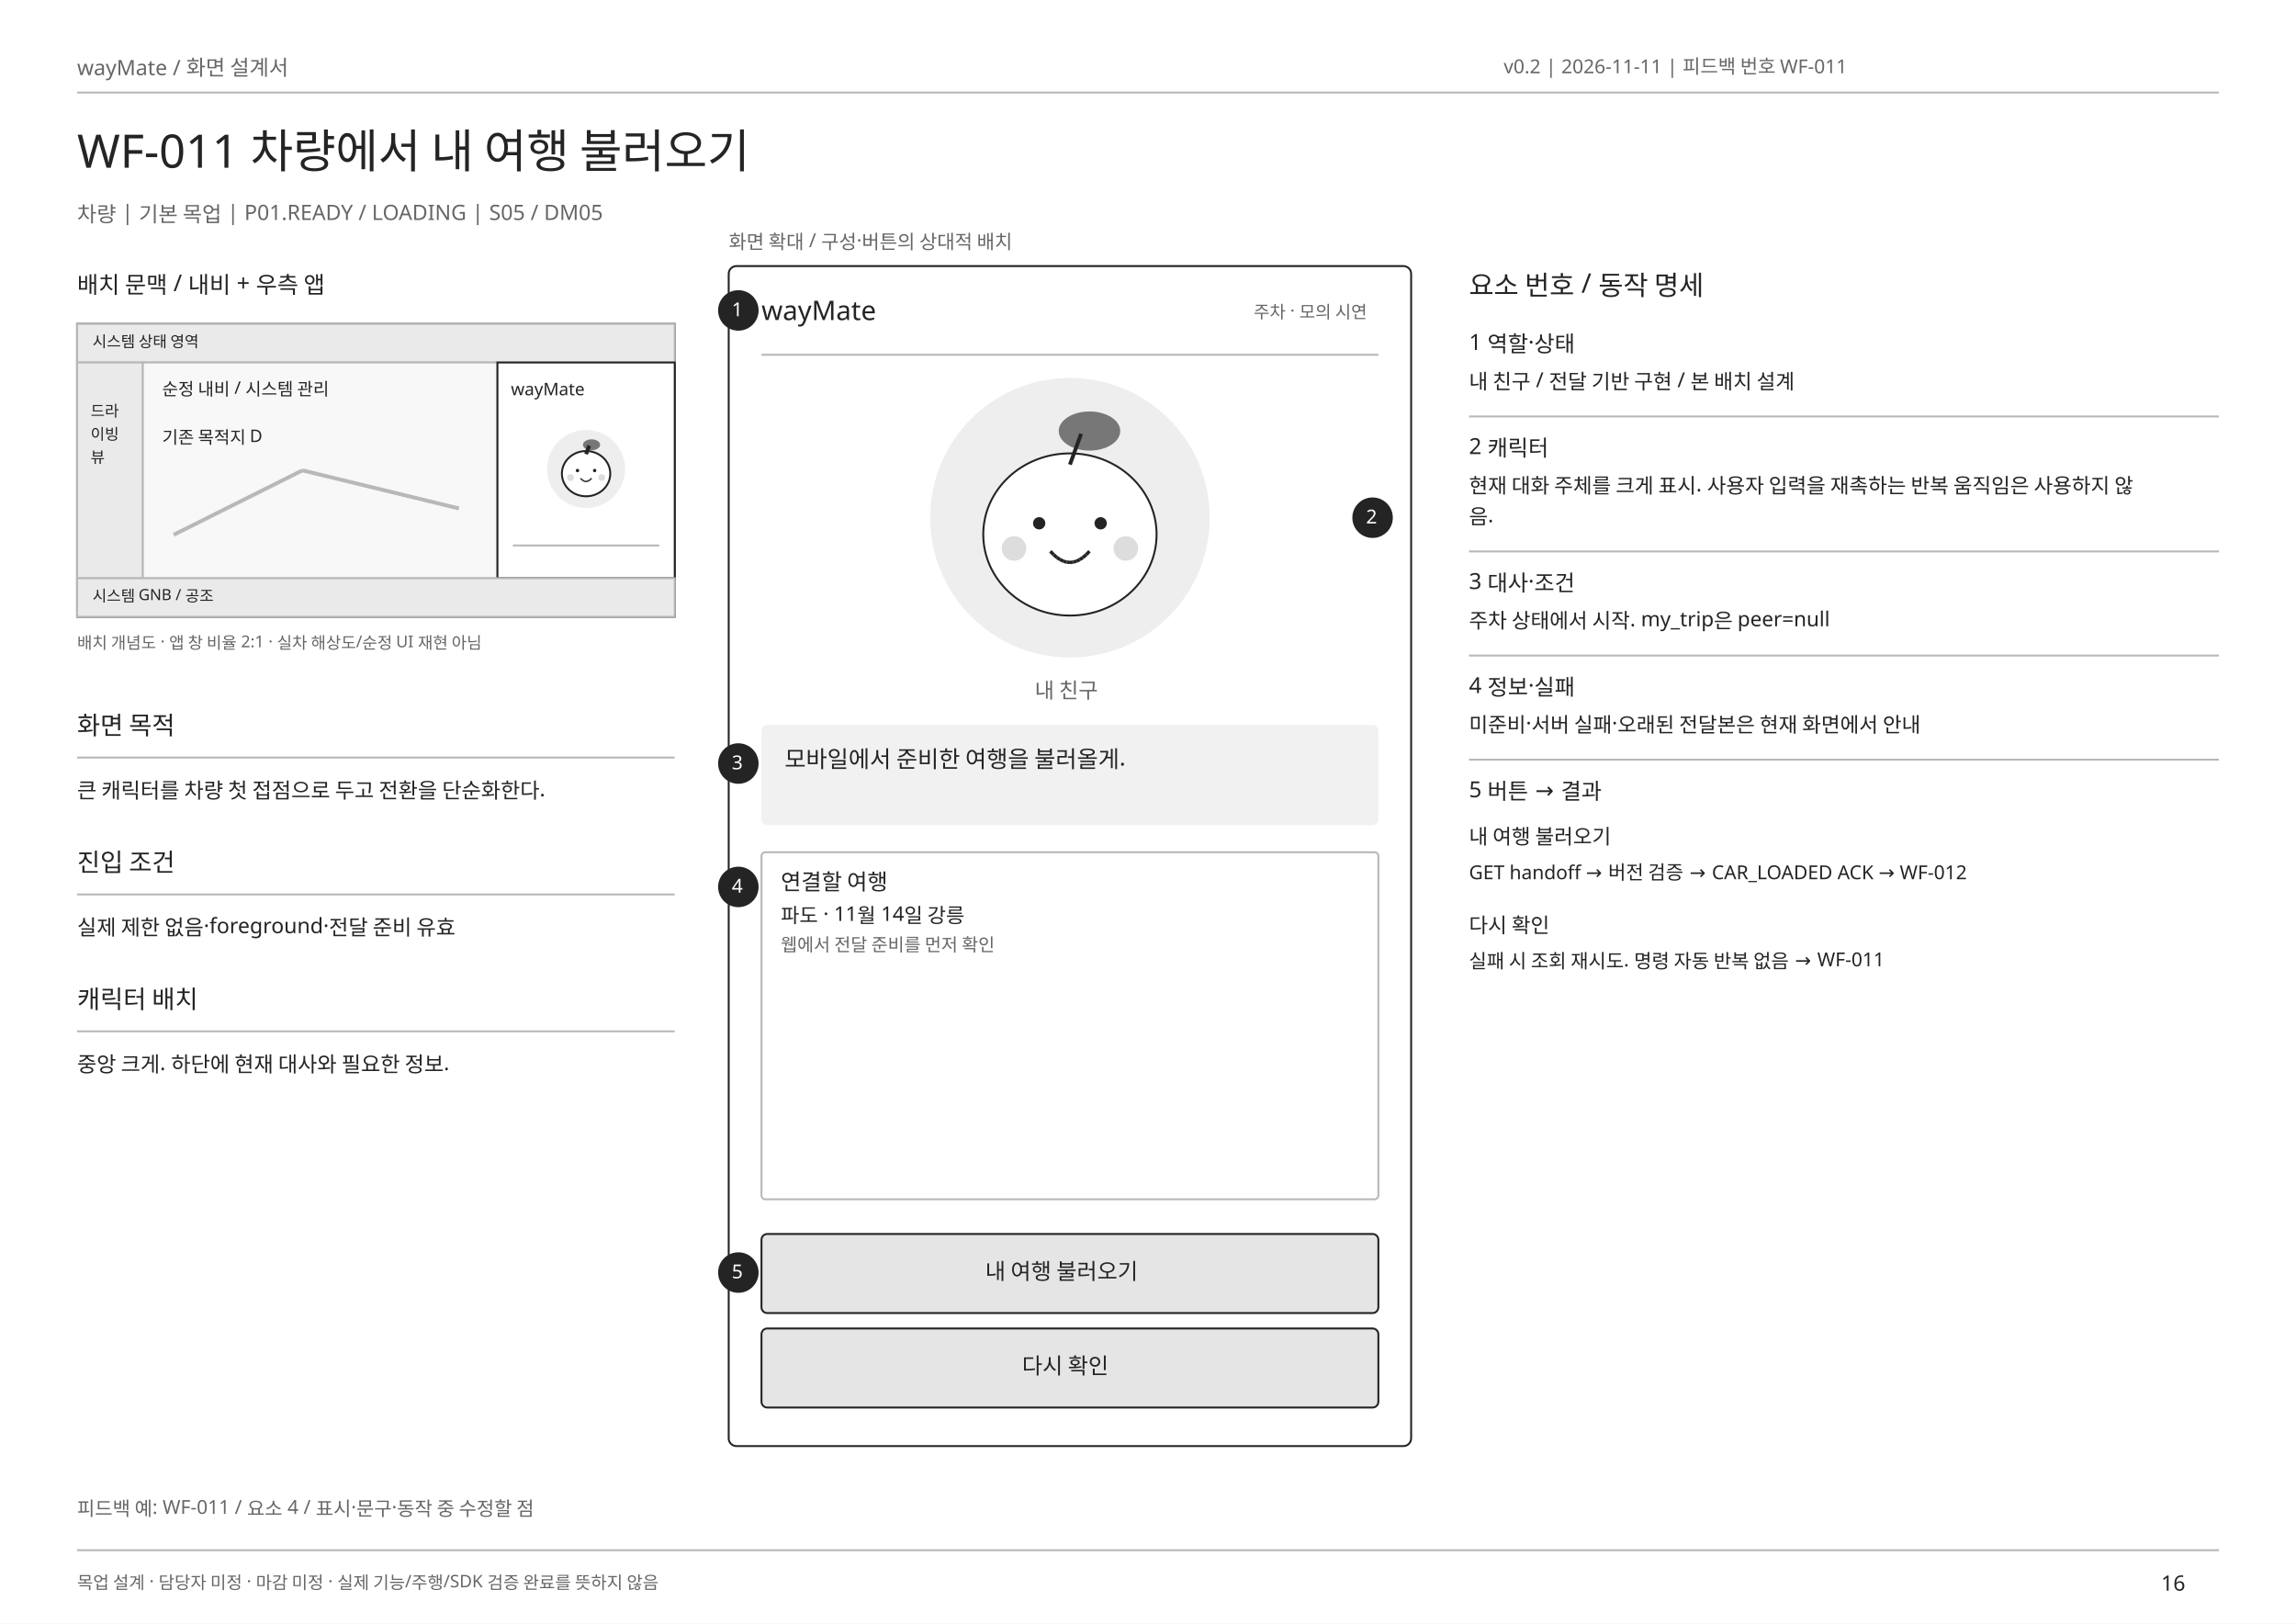
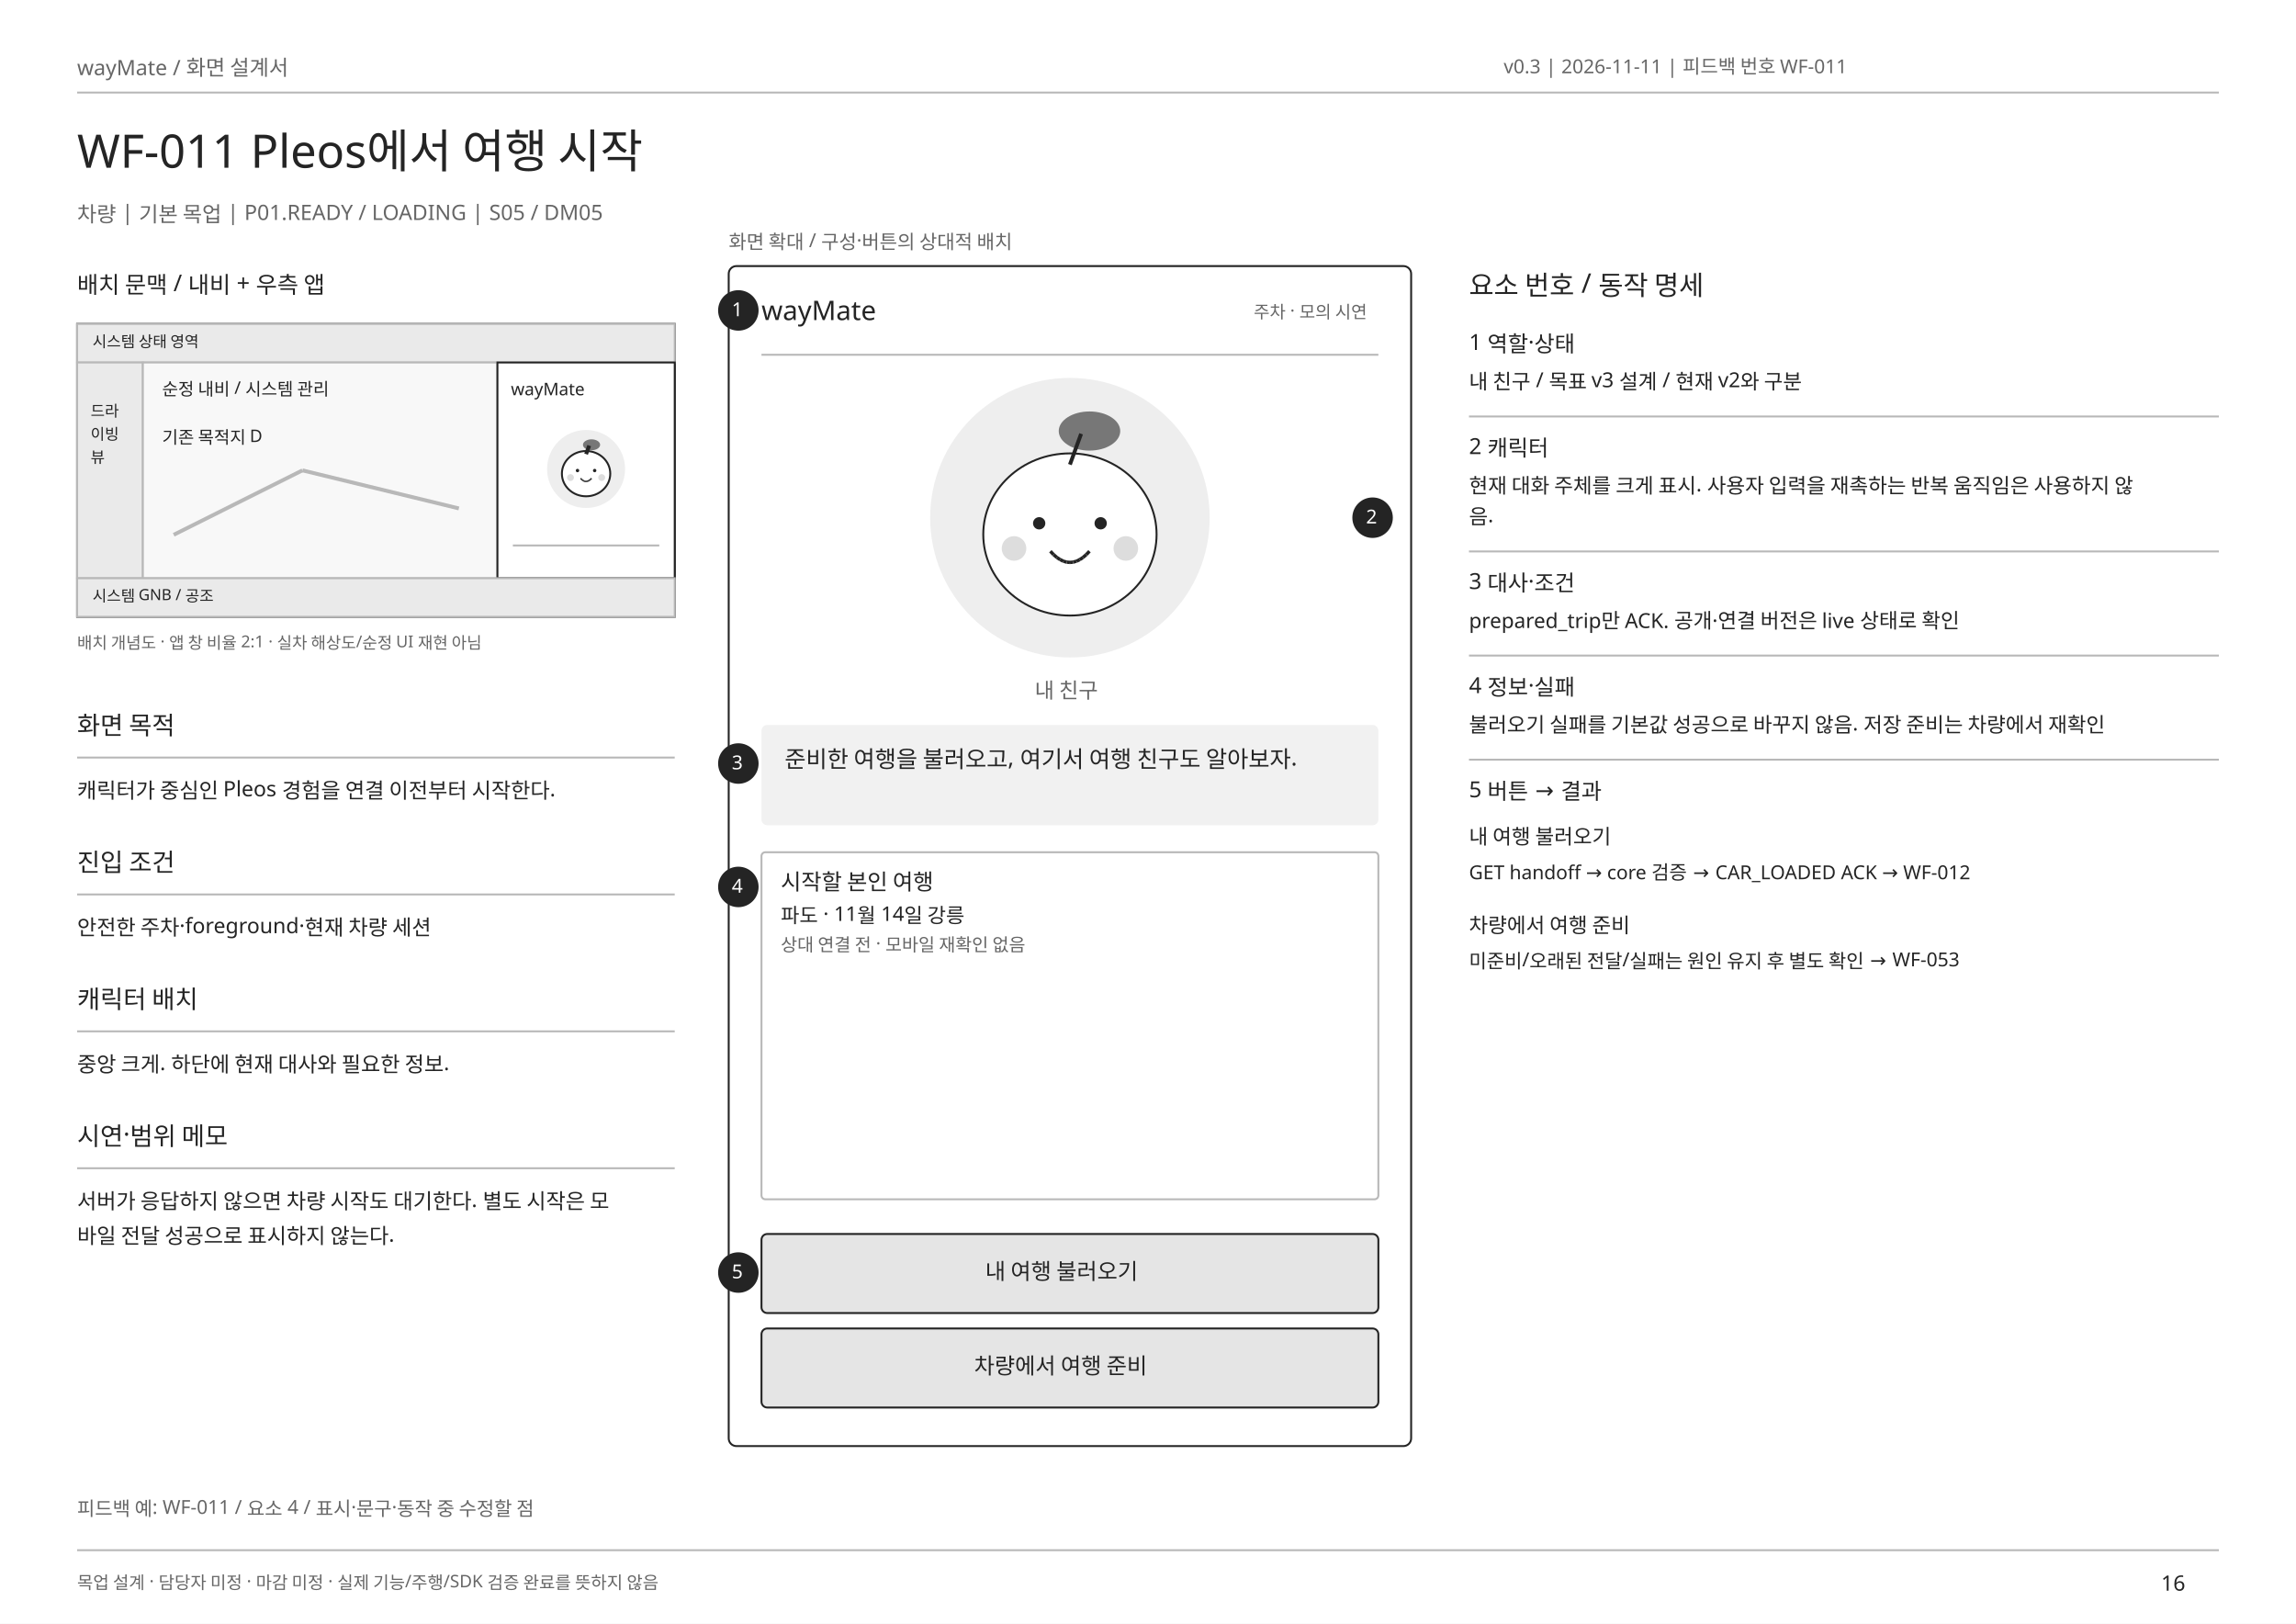
<svg xmlns="http://www.w3.org/2000/svg" width="1191" height="842" viewBox="0 0 1191 842" role="img" aria-labelledby="title desc">
  <rect width="1191" height="842" fill="white" />
  <rect x="0" y="0" width="1191" height="842" rx="0" fill="#FFFFFF" stroke="none" stroke-width="1" />
  <text x="40" y="39.0" font-family="AppleGothic,Apple SD Gothic Neo,Malgun Gothic,sans-serif" font-size="11" fill="#666666">wayMate / 화면 설계서</text>
-   <text x="780" y="38.0" font-family="AppleGothic,Apple SD Gothic Neo,Malgun Gothic,sans-serif" font-size="10" fill="#666666">v0.2  |  2026-11-11  |  피드백 번호 WF-011</text>
+   <text x="780" y="38.0" font-family="AppleGothic,Apple SD Gothic Neo,Malgun Gothic,sans-serif" font-size="10" fill="#666666">v0.3  |  2026-11-11  |  피드백 번호 WF-011</text>
  <line x1="40" y1="48" x2="1151" y2="48" stroke="#B8B8B8" stroke-width="1" />
-   <text x="40" y="87.0" font-family="AppleGothic,Apple SD Gothic Neo,Malgun Gothic,sans-serif" font-size="24" fill="#242424">WF-011  차량에서 내 여행 불러오기</text>
+   <text x="40" y="87.0" font-family="AppleGothic,Apple SD Gothic Neo,Malgun Gothic,sans-serif" font-size="24" fill="#242424">WF-011  Pleos에서 여행 시작</text>
  <line x1="40" y1="804" x2="1151" y2="804" stroke="#B8B8B8" stroke-width="1" />
  <text x="40" y="824.0" font-family="AppleGothic,Apple SD Gothic Neo,Malgun Gothic,sans-serif" font-size="9" fill="#666666">목업 설계 · 담당자 미정 · 마감 미정 · 실제 기능/주행/SDK 검증 완료를 뜻하지 않음</text>
  <text x="1121" y="825.0" font-family="AppleGothic,Apple SD Gothic Neo,Malgun Gothic,sans-serif" font-size="11" fill="#242424">16</text>
  <text x="40" y="115.0" font-family="AppleGothic,Apple SD Gothic Neo,Malgun Gothic,sans-serif" font-size="11" fill="#666666">차량  |  기본 목업  |  P01.READY / LOADING  |  S05 / DM05</text>
  <text x="40" y="152.0" font-family="AppleGothic,Apple SD Gothic Neo,Malgun Gothic,sans-serif" font-size="12" fill="#242424">배치 문맥 / 내비 + 우측 앱</text>
  <rect x="40" y="168" width="310" height="151.9" rx="0" fill="#FAFAFA" stroke="#242424" stroke-width="1" />
  <rect x="40" y="168" width="310" height="20" rx="0" fill="#EAEAEA" stroke="#B8B8B8" stroke-width="1" />
  <text x="48" y="180.0" font-family="AppleGothic,Apple SD Gothic Neo,Malgun Gothic,sans-serif" font-size="8" fill="#242424">시스템 상태 영역</text>
  <rect x="40" y="188" width="34.1" height="111.9" rx="0" fill="#EAEAEA" stroke="#B8B8B8" stroke-width="1" />
  <text x="47" y="216.0" font-family="AppleGothic,Apple SD Gothic Neo,Malgun Gothic,sans-serif" font-size="8" fill="#242424">드라</text>
  <text x="47" y="228.0" font-family="AppleGothic,Apple SD Gothic Neo,Malgun Gothic,sans-serif" font-size="8" fill="#242424">이빙</text>
  <text x="47" y="240.0" font-family="AppleGothic,Apple SD Gothic Neo,Malgun Gothic,sans-serif" font-size="8" fill="#242424">뷰</text>
  <rect x="74.1" y="188" width="183.933" height="111.9" rx="0" fill="#F8F8F8" stroke="#B8B8B8" stroke-width="1" />
  <text x="84.1" y="205.0" font-family="AppleGothic,Apple SD Gothic Neo,Malgun Gothic,sans-serif" font-size="9" fill="#242424">순정 내비 / 시스템 관리</text>
  <text x="84.1" y="230.0" font-family="AppleGothic,Apple SD Gothic Neo,Malgun Gothic,sans-serif" font-size="9" fill="#242424">기존 목적지 D</text>
  <line x1="90.1" y1="277.368" x2="156.87" y2="243.95" stroke="#B8B8B8" stroke-width="2" />
  <line x1="156.87" y1="243.95" x2="238.033" y2="263.697" stroke="#B8B8B8" stroke-width="2" />
  <rect x="258.033" y="188" width="91.967" height="111.9" rx="0" fill="#FFFFFF" stroke="#242424" stroke-width="1" />
  <text x="265.033" y="205.0" font-family="AppleGothic,Apple SD Gothic Neo,Malgun Gothic,sans-serif" font-size="9" fill="#242424">wayMate</text>
  <ellipse cx="304.017" cy="243.233" rx="20.233" ry="20.233" fill="#EEEEEE" stroke="none" />
  <ellipse cx="304.017" cy="245.661" rx="12.544" ry="11.735" fill="#FFFFFF" stroke="#242424" />
  <ellipse cx="306.849" cy="230.688" rx="4.451" ry="2.833" fill="#777777" stroke="none" />
  <line x1="304.017" y1="235.544" x2="305.635" y2="231.093" stroke="#242424" stroke-width="2" />
  <ellipse cx="299.565" cy="244.042" rx="0.89" ry="0.89" fill="#242424" stroke="none" />
  <ellipse cx="308.468" cy="244.042" rx="0.89" ry="0.89" fill="#242424" stroke="none" />
  <ellipse cx="295.924" cy="247.684" rx="1.78" ry="1.78" fill="#DDDDDD" stroke="none" />
  <ellipse cx="312.11" cy="247.684" rx="1.78" ry="1.78" fill="#DDDDDD" stroke="none" />
  <line x1="301.184" y1="248.089" x2="301.656" y2="248.583" stroke="#242424" stroke-width="0.8" />
  <line x1="301.656" y1="248.583" x2="302.128" y2="248.988" stroke="#242424" stroke-width="0.8" />
  <line x1="302.128" y1="248.988" x2="302.6" y2="249.302" stroke="#242424" stroke-width="0.8" />
  <line x1="302.6" y1="249.302" x2="303.072" y2="249.527" stroke="#242424" stroke-width="0.8" />
  <line x1="303.072" y1="249.527" x2="303.545" y2="249.662" stroke="#242424" stroke-width="0.8" />
  <line x1="303.545" y1="249.662" x2="304.017" y2="249.707" stroke="#242424" stroke-width="0.8" />
  <line x1="304.017" y1="249.707" x2="304.489" y2="249.662" stroke="#242424" stroke-width="0.8" />
  <line x1="304.489" y1="249.662" x2="304.961" y2="249.527" stroke="#242424" stroke-width="0.8" />
  <line x1="304.961" y1="249.527" x2="305.433" y2="249.302" stroke="#242424" stroke-width="0.8" />
  <line x1="305.433" y1="249.302" x2="305.905" y2="248.988" stroke="#242424" stroke-width="0.8" />
  <line x1="305.905" y1="248.988" x2="306.377" y2="248.583" stroke="#242424" stroke-width="0.8" />
  <line x1="306.377" y1="248.583" x2="306.849" y2="248.089" stroke="#242424" stroke-width="0.8" />
  <line x1="266.033" y1="282.9" x2="342" y2="282.9" stroke="#B8B8B8" stroke-width="1" />
  <rect x="40" y="299.9" width="310" height="20" rx="0" fill="#EAEAEA" stroke="#B8B8B8" stroke-width="1" />
  <text x="48" y="311.9" font-family="AppleGothic,Apple SD Gothic Neo,Malgun Gothic,sans-serif" font-size="8" fill="#242424">시스템 GNB / 공조</text>
  <text x="40" y="336.4" font-family="AppleGothic,Apple SD Gothic Neo,Malgun Gothic,sans-serif" font-size="8.5" fill="#666666">배치 개념도 · 앱 창 비율 2:1 · 실차 해상도/순정 UI 재현 아님</text>
  <text x="40" y="380.9" font-family="AppleGothic,Apple SD Gothic Neo,Malgun Gothic,sans-serif" font-size="13" fill="#242424">화면 목적</text>
  <line x1="40" y1="392.9" x2="350" y2="392.9" stroke="#B8B8B8" stroke-width="1" />
-   <text x="40" y="413.9" font-family="AppleGothic,Apple SD Gothic Neo,Malgun Gothic,sans-serif" font-size="11" fill="#242424">큰 캐릭터를 차량 첫 접점으로 두고 전환을 단순화한다.</text>
+   <text x="40" y="413.9" font-family="AppleGothic,Apple SD Gothic Neo,Malgun Gothic,sans-serif" font-size="11" fill="#242424">캐릭터가 중심인 Pleos 경험을 연결 이전부터 시작한다.</text>
  <text x="40" y="451.9" font-family="AppleGothic,Apple SD Gothic Neo,Malgun Gothic,sans-serif" font-size="13" fill="#242424">진입 조건</text>
  <line x1="40" y1="463.9" x2="350" y2="463.9" stroke="#B8B8B8" stroke-width="1" />
-   <text x="40" y="484.9" font-family="AppleGothic,Apple SD Gothic Neo,Malgun Gothic,sans-serif" font-size="11" fill="#242424">실제 제한 없음·foreground·전달 준비 유효</text>
+   <text x="40" y="484.9" font-family="AppleGothic,Apple SD Gothic Neo,Malgun Gothic,sans-serif" font-size="11" fill="#242424">안전한 주차·foreground·현재 차량 세션</text>
  <text x="40" y="522.9" font-family="AppleGothic,Apple SD Gothic Neo,Malgun Gothic,sans-serif" font-size="13" fill="#242424">캐릭터 배치</text>
  <line x1="40" y1="534.9" x2="350" y2="534.9" stroke="#B8B8B8" stroke-width="1" />
  <text x="40" y="555.9" font-family="AppleGothic,Apple SD Gothic Neo,Malgun Gothic,sans-serif" font-size="11" fill="#242424">중앙 크게. 하단에 현재 대사와 필요한 정보.</text>
+   <text x="40" y="593.9" font-family="AppleGothic,Apple SD Gothic Neo,Malgun Gothic,sans-serif" font-size="13" fill="#242424">시연·범위 메모</text>
+   <line x1="40" y1="605.9" x2="350" y2="605.9" stroke="#B8B8B8" stroke-width="1" />
+   <text x="40" y="626.9" font-family="AppleGothic,Apple SD Gothic Neo,Malgun Gothic,sans-serif" font-size="11" fill="#242424">서버가 응답하지 않으면 차량 시작도 대기한다. 별도 시작은 모</text>
+   <text x="40" y="644.9" font-family="AppleGothic,Apple SD Gothic Neo,Malgun Gothic,sans-serif" font-size="11" fill="#242424">바일 전달 성공으로 표시하지 않는다.</text>
  <text x="378" y="129.0" font-family="AppleGothic,Apple SD Gothic Neo,Malgun Gothic,sans-serif" font-size="10" fill="#666666">화면 확대 / 구성·버튼의 상대적 배치</text>
  <rect x="378" y="138" width="354" height="612" rx="4" fill="#FFFFFF" stroke="#242424" stroke-width="1" />
  <text x="395" y="166.0" font-family="AppleGothic,Apple SD Gothic Neo,Malgun Gothic,sans-serif" font-size="14" fill="#242424">wayMate</text>
  <text x="650.335" y="165.0" font-family="AppleGothic,Apple SD Gothic Neo,Malgun Gothic,sans-serif" font-size="9" fill="#666666">주차 · 모의 시연</text>
  <ellipse cx="383.0" cy="161.0" rx="10.0" ry="10.0" fill="#242424" stroke="#242424" />
  <text x="379.6" y="164.0" font-family="AppleGothic,Apple SD Gothic Neo,Malgun Gothic,sans-serif" font-size="10" fill="#FFFFFF">1</text>
  <line x1="395" y1="184" x2="715" y2="184" stroke="#B8B8B8" stroke-width="1" />
  <ellipse cx="555.0" cy="268.5" rx="72.5" ry="72.5" fill="#EEEEEE" stroke="none" />
  <ellipse cx="555.0" cy="277.2" rx="44.95" ry="42.05" fill="#FFFFFF" stroke="#242424" />
  <ellipse cx="565.15" cy="223.55" rx="15.95" ry="10.15" fill="#777777" stroke="none" />
  <line x1="555.0" y1="240.95" x2="560.8" y2="225.0" stroke="#242424" stroke-width="2" />
  <ellipse cx="539.05" cy="271.4" rx="3.19" ry="3.19" fill="#242424" stroke="none" />
  <ellipse cx="570.95" cy="271.4" rx="3.19" ry="3.19" fill="#242424" stroke="none" />
  <ellipse cx="526.0" cy="284.45" rx="6.38" ry="6.38" fill="#DDDDDD" stroke="none" />
  <ellipse cx="584.0" cy="284.45" rx="6.38" ry="6.38" fill="#DDDDDD" stroke="none" />
  <line x1="544.85" y1="285.9" x2="546.542" y2="287.672" stroke="#242424" stroke-width="1.74" />
  <line x1="546.542" y1="287.672" x2="548.233" y2="289.122" stroke="#242424" stroke-width="1.74" />
  <line x1="548.233" y1="289.122" x2="549.925" y2="290.25" stroke="#242424" stroke-width="1.74" />
  <line x1="549.925" y1="290.25" x2="551.617" y2="291.056" stroke="#242424" stroke-width="1.74" />
  <line x1="551.617" y1="291.056" x2="553.308" y2="291.539" stroke="#242424" stroke-width="1.74" />
  <line x1="553.308" y1="291.539" x2="555.0" y2="291.7" stroke="#242424" stroke-width="1.74" />
  <line x1="555.0" y1="291.7" x2="556.692" y2="291.539" stroke="#242424" stroke-width="1.74" />
  <line x1="556.692" y1="291.539" x2="558.383" y2="291.056" stroke="#242424" stroke-width="1.74" />
  <line x1="558.383" y1="291.056" x2="560.075" y2="290.25" stroke="#242424" stroke-width="1.74" />
  <line x1="560.075" y1="290.25" x2="561.767" y2="289.122" stroke="#242424" stroke-width="1.74" />
  <line x1="561.767" y1="289.122" x2="563.458" y2="287.672" stroke="#242424" stroke-width="1.74" />
  <line x1="563.458" y1="287.672" x2="565.15" y2="285.9" stroke="#242424" stroke-width="1.74" />
  <ellipse cx="712.0" cy="268.5" rx="10.0" ry="10.0" fill="#242424" stroke="#242424" />
  <text x="708.6" y="271.5" font-family="AppleGothic,Apple SD Gothic Neo,Malgun Gothic,sans-serif" font-size="10" fill="#FFFFFF">2</text>
  <text x="536.74" y="362.0" font-family="AppleGothic,Apple SD Gothic Neo,Malgun Gothic,sans-serif" font-size="11" fill="#666666">내 친구</text>
  <rect x="395" y="376" width="320" height="52" rx="3" fill="#F1F1F1" stroke="none" stroke-width="1" />
-   <text x="407" y="398" font-family="AppleGothic,Apple SD Gothic Neo,Malgun Gothic,sans-serif" font-size="12" fill="#242424">모바일에서 준비한 여행을 불러올게.</text>
+   <text x="407" y="398" font-family="AppleGothic,Apple SD Gothic Neo,Malgun Gothic,sans-serif" font-size="12" fill="#242424">준비한 여행을 불러오고, 여기서 여행 친구도 알아보자.</text>
  <ellipse cx="383.0" cy="396.0" rx="10.0" ry="10.0" fill="#242424" stroke="#242424" />
  <text x="379.6" y="399.0" font-family="AppleGothic,Apple SD Gothic Neo,Malgun Gothic,sans-serif" font-size="10" fill="#FFFFFF">3</text>
  <rect x="395" y="442" width="320" height="180.0" rx="2" fill="#FFFFFF" stroke="#B8B8B8" stroke-width="1" />
-   <text x="405" y="461.5" font-family="AppleGothic,Apple SD Gothic Neo,Malgun Gothic,sans-serif" font-size="11.5" fill="#242424">연결할 여행</text>
+   <text x="405" y="461.5" font-family="AppleGothic,Apple SD Gothic Neo,Malgun Gothic,sans-serif" font-size="11.5" fill="#242424">시작할 본인 여행</text>
  <text x="405" y="478.5" font-family="AppleGothic,Apple SD Gothic Neo,Malgun Gothic,sans-serif" font-size="10.5" fill="#242424">파도 · 11월 14일 강릉</text>
-   <text x="405" y="493.3" font-family="AppleGothic,Apple SD Gothic Neo,Malgun Gothic,sans-serif" font-size="9.3" fill="#666666">웹에서 전달 준비를 먼저 확인</text>
+   <text x="405" y="493.3" font-family="AppleGothic,Apple SD Gothic Neo,Malgun Gothic,sans-serif" font-size="9.3" fill="#666666">상대 연결 전 · 모바일 재확인 없음</text>
  <ellipse cx="383.0" cy="460.0" rx="10.0" ry="10.0" fill="#242424" stroke="#242424" />
  <text x="379.6" y="463.0" font-family="AppleGothic,Apple SD Gothic Neo,Malgun Gothic,sans-serif" font-size="10" fill="#FFFFFF">4</text>
  <rect x="395" y="640" width="320" height="41" rx="3" fill="#E5E5E5" stroke="#242424" stroke-width="1" />
  <text x="511.07" y="663.5" font-family="AppleGothic,Apple SD Gothic Neo,Malgun Gothic,sans-serif" font-size="11.5" fill="#242424">내 여행 불러오기</text>
  <ellipse cx="383.0" cy="660.0" rx="10.0" ry="10.0" fill="#242424" stroke="#242424" />
  <text x="379.6" y="663.0" font-family="AppleGothic,Apple SD Gothic Neo,Malgun Gothic,sans-serif" font-size="10" fill="#FFFFFF">5</text>
  <rect x="395" y="689" width="320" height="41" rx="3" fill="#E5E5E5" stroke="#242424" stroke-width="1" />
-   <text x="530.16" y="712.5" font-family="AppleGothic,Apple SD Gothic Neo,Malgun Gothic,sans-serif" font-size="11.5" fill="#242424">다시 확인</text>
+   <text x="505.32" y="712.5" font-family="AppleGothic,Apple SD Gothic Neo,Malgun Gothic,sans-serif" font-size="11.5" fill="#242424">차량에서 여행 준비</text>
  <text x="762" y="153.0" font-family="AppleGothic,Apple SD Gothic Neo,Malgun Gothic,sans-serif" font-size="14" fill="#242424">요소 번호 / 동작 명세</text>
  <text x="762" y="181.5" font-family="AppleGothic,Apple SD Gothic Neo,Malgun Gothic,sans-serif" font-size="11.5" fill="#242424">1  역할·상태</text>
-   <text x="762" y="201.7" font-family="AppleGothic,Apple SD Gothic Neo,Malgun Gothic,sans-serif" font-size="10.7" fill="#242424">내 친구 / 전달 기반 구현 / 본 배치 설계</text>
+   <text x="762" y="201.7" font-family="AppleGothic,Apple SD Gothic Neo,Malgun Gothic,sans-serif" font-size="10.7" fill="#242424">내 친구 / 목표 v3 설계 / 현재 v2와 구분</text>
  <line x1="762" y1="216" x2="1151" y2="216" stroke="#B8B8B8" stroke-width="1" />
  <text x="762" y="235.5" font-family="AppleGothic,Apple SD Gothic Neo,Malgun Gothic,sans-serif" font-size="11.5" fill="#242424">2  캐릭터</text>
  <text x="762" y="255.7" font-family="AppleGothic,Apple SD Gothic Neo,Malgun Gothic,sans-serif" font-size="10.7" fill="#242424">현재 대화 주체를 크게 표시. 사용자 입력을 재촉하는 반복 움직임은 사용하지 않</text>
  <text x="762" y="271.7" font-family="AppleGothic,Apple SD Gothic Neo,Malgun Gothic,sans-serif" font-size="10.7" fill="#242424">음.</text>
  <line x1="762" y1="286" x2="1151" y2="286" stroke="#B8B8B8" stroke-width="1" />
  <text x="762" y="305.5" font-family="AppleGothic,Apple SD Gothic Neo,Malgun Gothic,sans-serif" font-size="11.5" fill="#242424">3  대사·조건</text>
-   <text x="762" y="325.7" font-family="AppleGothic,Apple SD Gothic Neo,Malgun Gothic,sans-serif" font-size="10.7" fill="#242424">주차 상태에서 시작. my_trip은 peer=null</text>
+   <text x="762" y="325.7" font-family="AppleGothic,Apple SD Gothic Neo,Malgun Gothic,sans-serif" font-size="10.7" fill="#242424">prepared_trip만 ACK. 공개·연결 버전은 live 상태로 확인</text>
  <line x1="762" y1="340" x2="1151" y2="340" stroke="#B8B8B8" stroke-width="1" />
  <text x="762" y="359.5" font-family="AppleGothic,Apple SD Gothic Neo,Malgun Gothic,sans-serif" font-size="11.5" fill="#242424">4  정보·실패</text>
-   <text x="762" y="379.7" font-family="AppleGothic,Apple SD Gothic Neo,Malgun Gothic,sans-serif" font-size="10.7" fill="#242424">미준비·서버 실패·오래된 전달본은 현재 화면에서 안내</text>
+   <text x="762" y="379.7" font-family="AppleGothic,Apple SD Gothic Neo,Malgun Gothic,sans-serif" font-size="10.7" fill="#242424">불러오기 실패를 기본값 성공으로 바꾸지 않음. 저장 준비는 차량에서 재확인</text>
  <line x1="762" y1="394" x2="1151" y2="394" stroke="#B8B8B8" stroke-width="1" />
  <text x="762" y="413.5" font-family="AppleGothic,Apple SD Gothic Neo,Malgun Gothic,sans-serif" font-size="11.5" fill="#242424">5  버튼 → 결과</text>
  <text x="762" y="437.7" font-family="AppleGothic,Apple SD Gothic Neo,Malgun Gothic,sans-serif" font-size="10.7" fill="#242424">내 여행 불러오기</text>
-   <text x="762" y="456" font-family="AppleGothic,Apple SD Gothic Neo,Malgun Gothic,sans-serif" font-size="10" fill="#242424">GET handoff → 버전 검증 → CAR_LOADED ACK → WF-012</text>
-   <text x="762" y="483.7" font-family="AppleGothic,Apple SD Gothic Neo,Malgun Gothic,sans-serif" font-size="10.7" fill="#242424">다시 확인</text>
-   <text x="762" y="502" font-family="AppleGothic,Apple SD Gothic Neo,Malgun Gothic,sans-serif" font-size="10" fill="#242424">실패 시 조회 재시도. 명령 자동 반복 없음 → WF-011</text>
+   <text x="762" y="456" font-family="AppleGothic,Apple SD Gothic Neo,Malgun Gothic,sans-serif" font-size="10" fill="#242424">GET handoff → core 검증 → CAR_LOADED ACK → WF-012</text>
+   <text x="762" y="483.7" font-family="AppleGothic,Apple SD Gothic Neo,Malgun Gothic,sans-serif" font-size="10.7" fill="#242424">차량에서 여행 준비</text>
+   <text x="762" y="502" font-family="AppleGothic,Apple SD Gothic Neo,Malgun Gothic,sans-serif" font-size="10" fill="#242424">미준비/오래된 전달/실패는 원인 유지 후 별도 확인 → WF-053</text>
  <text x="40" y="786.0" font-family="AppleGothic,Apple SD Gothic Neo,Malgun Gothic,sans-serif" font-size="10" fill="#666666">피드백 예: WF-011 / 요소 4 / 표시·문구·동작 중 수정할 점</text>
</svg>
